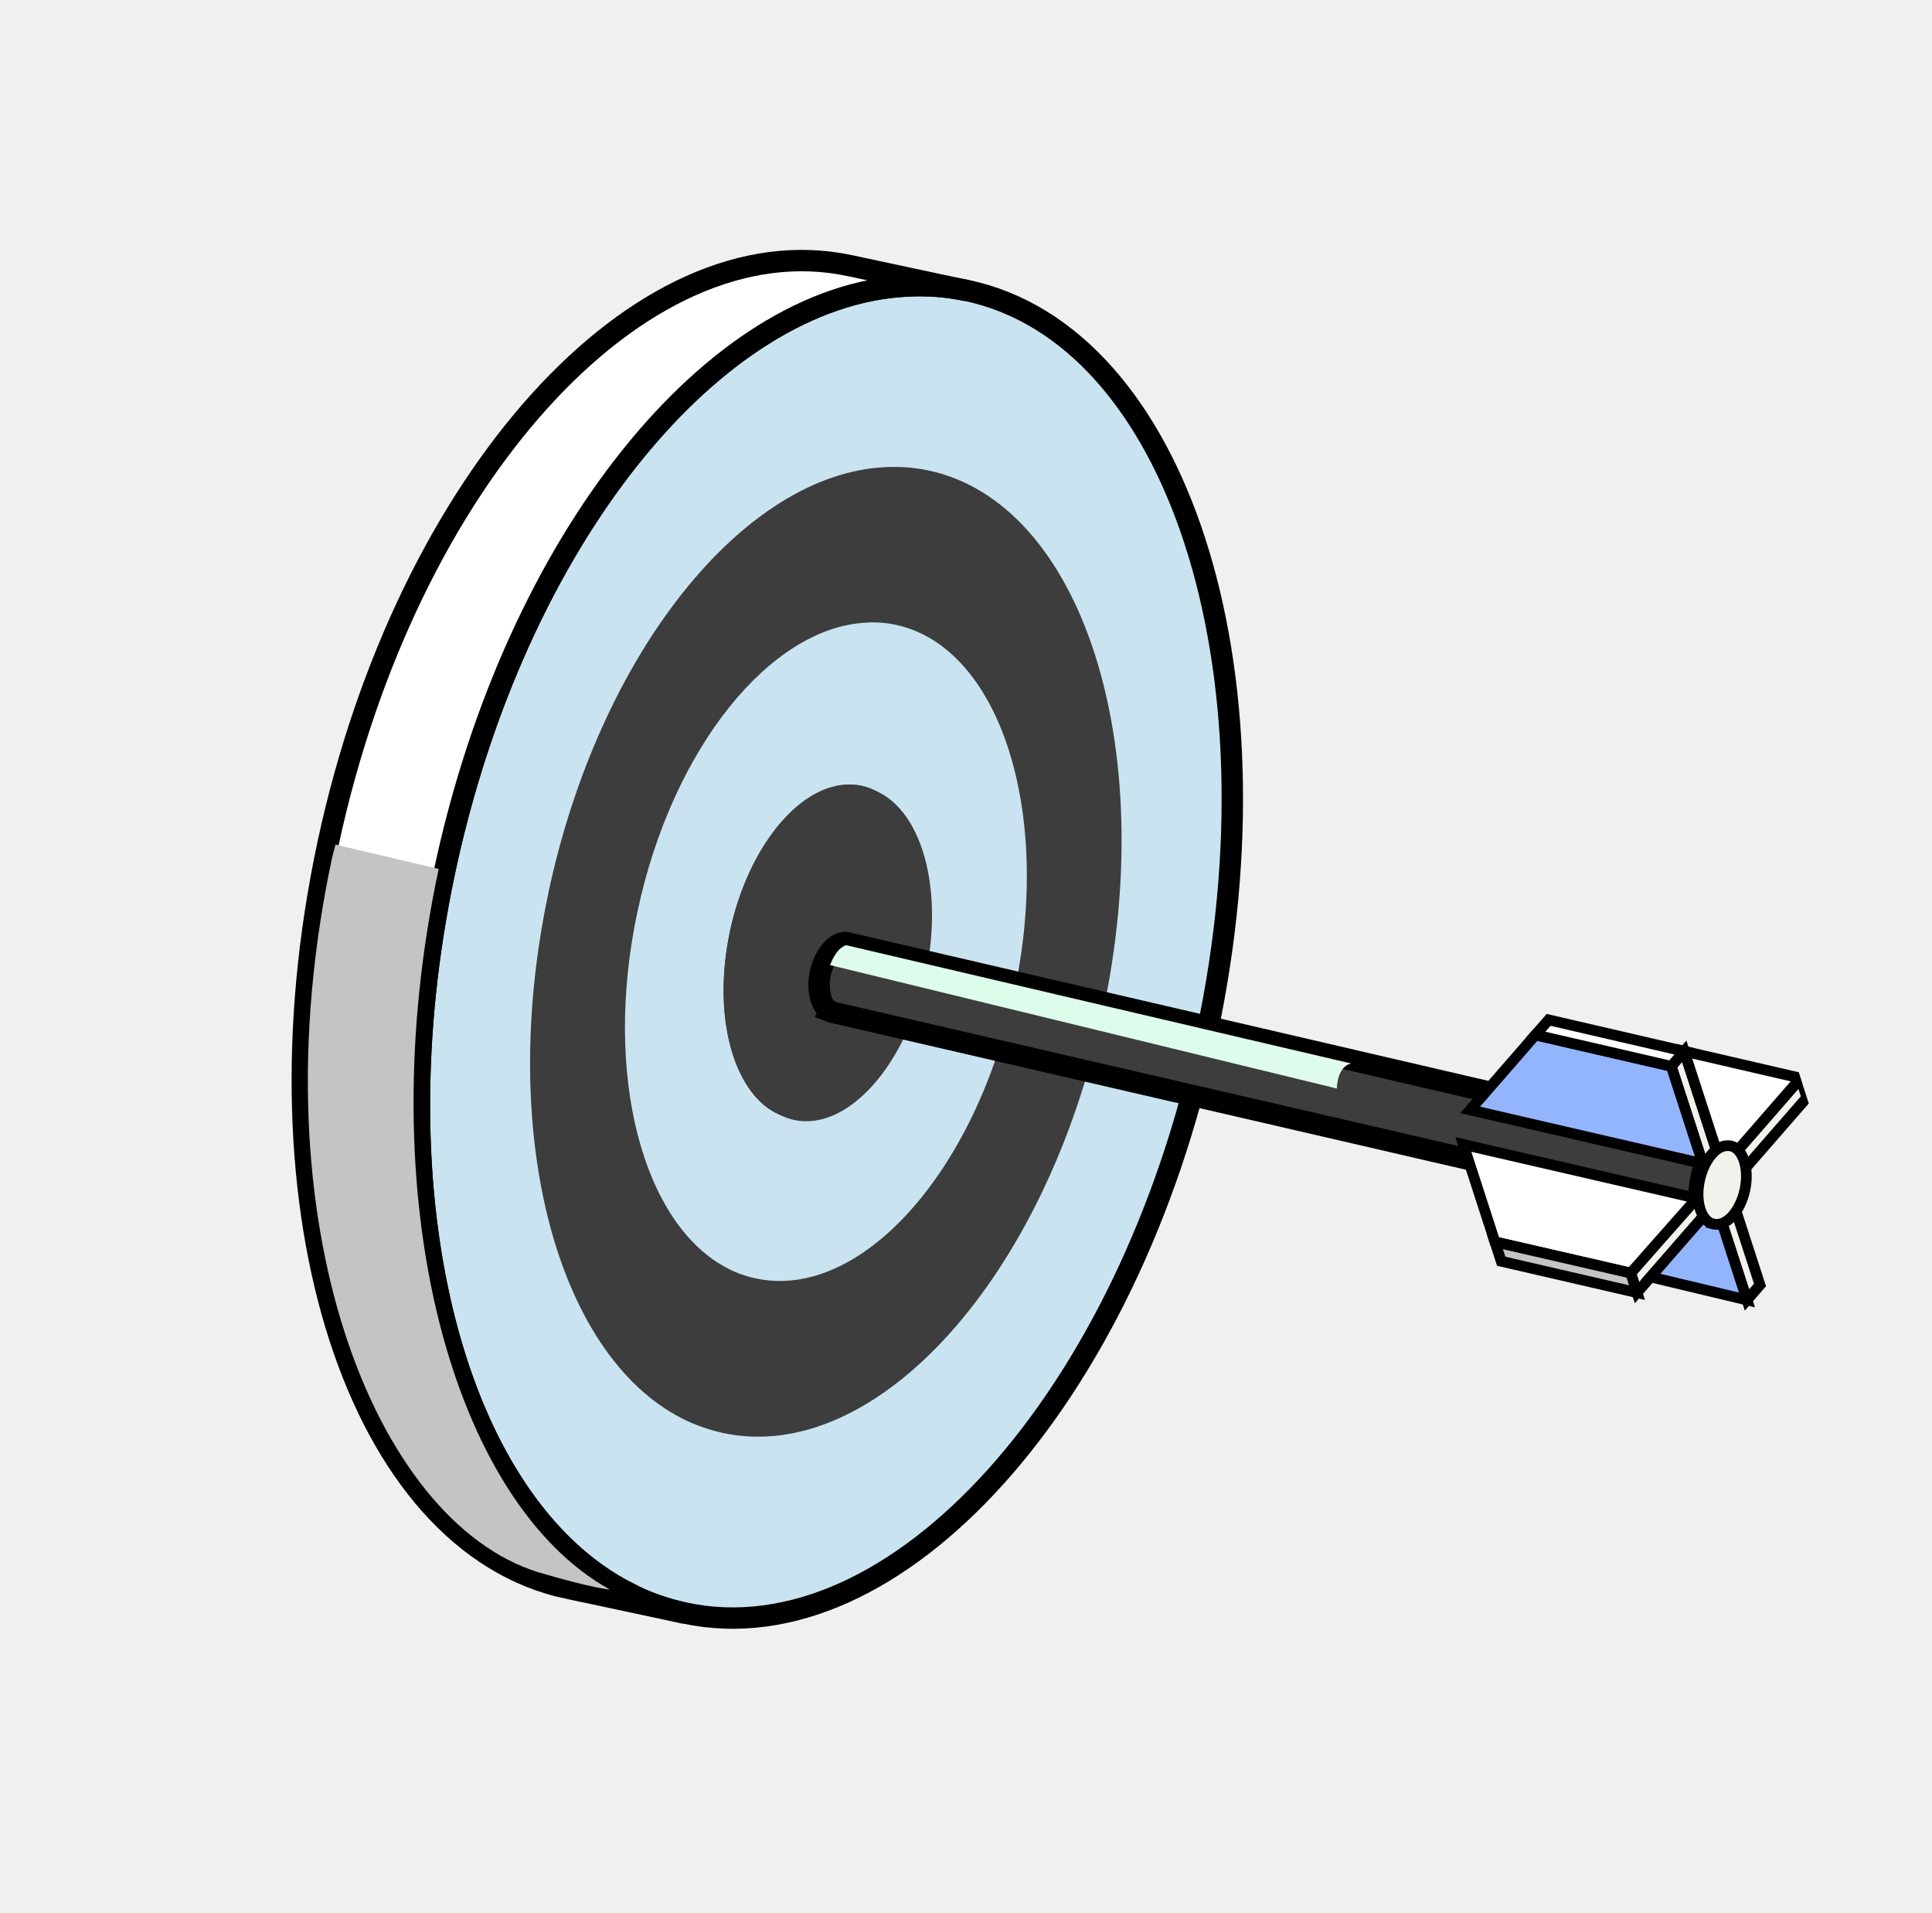
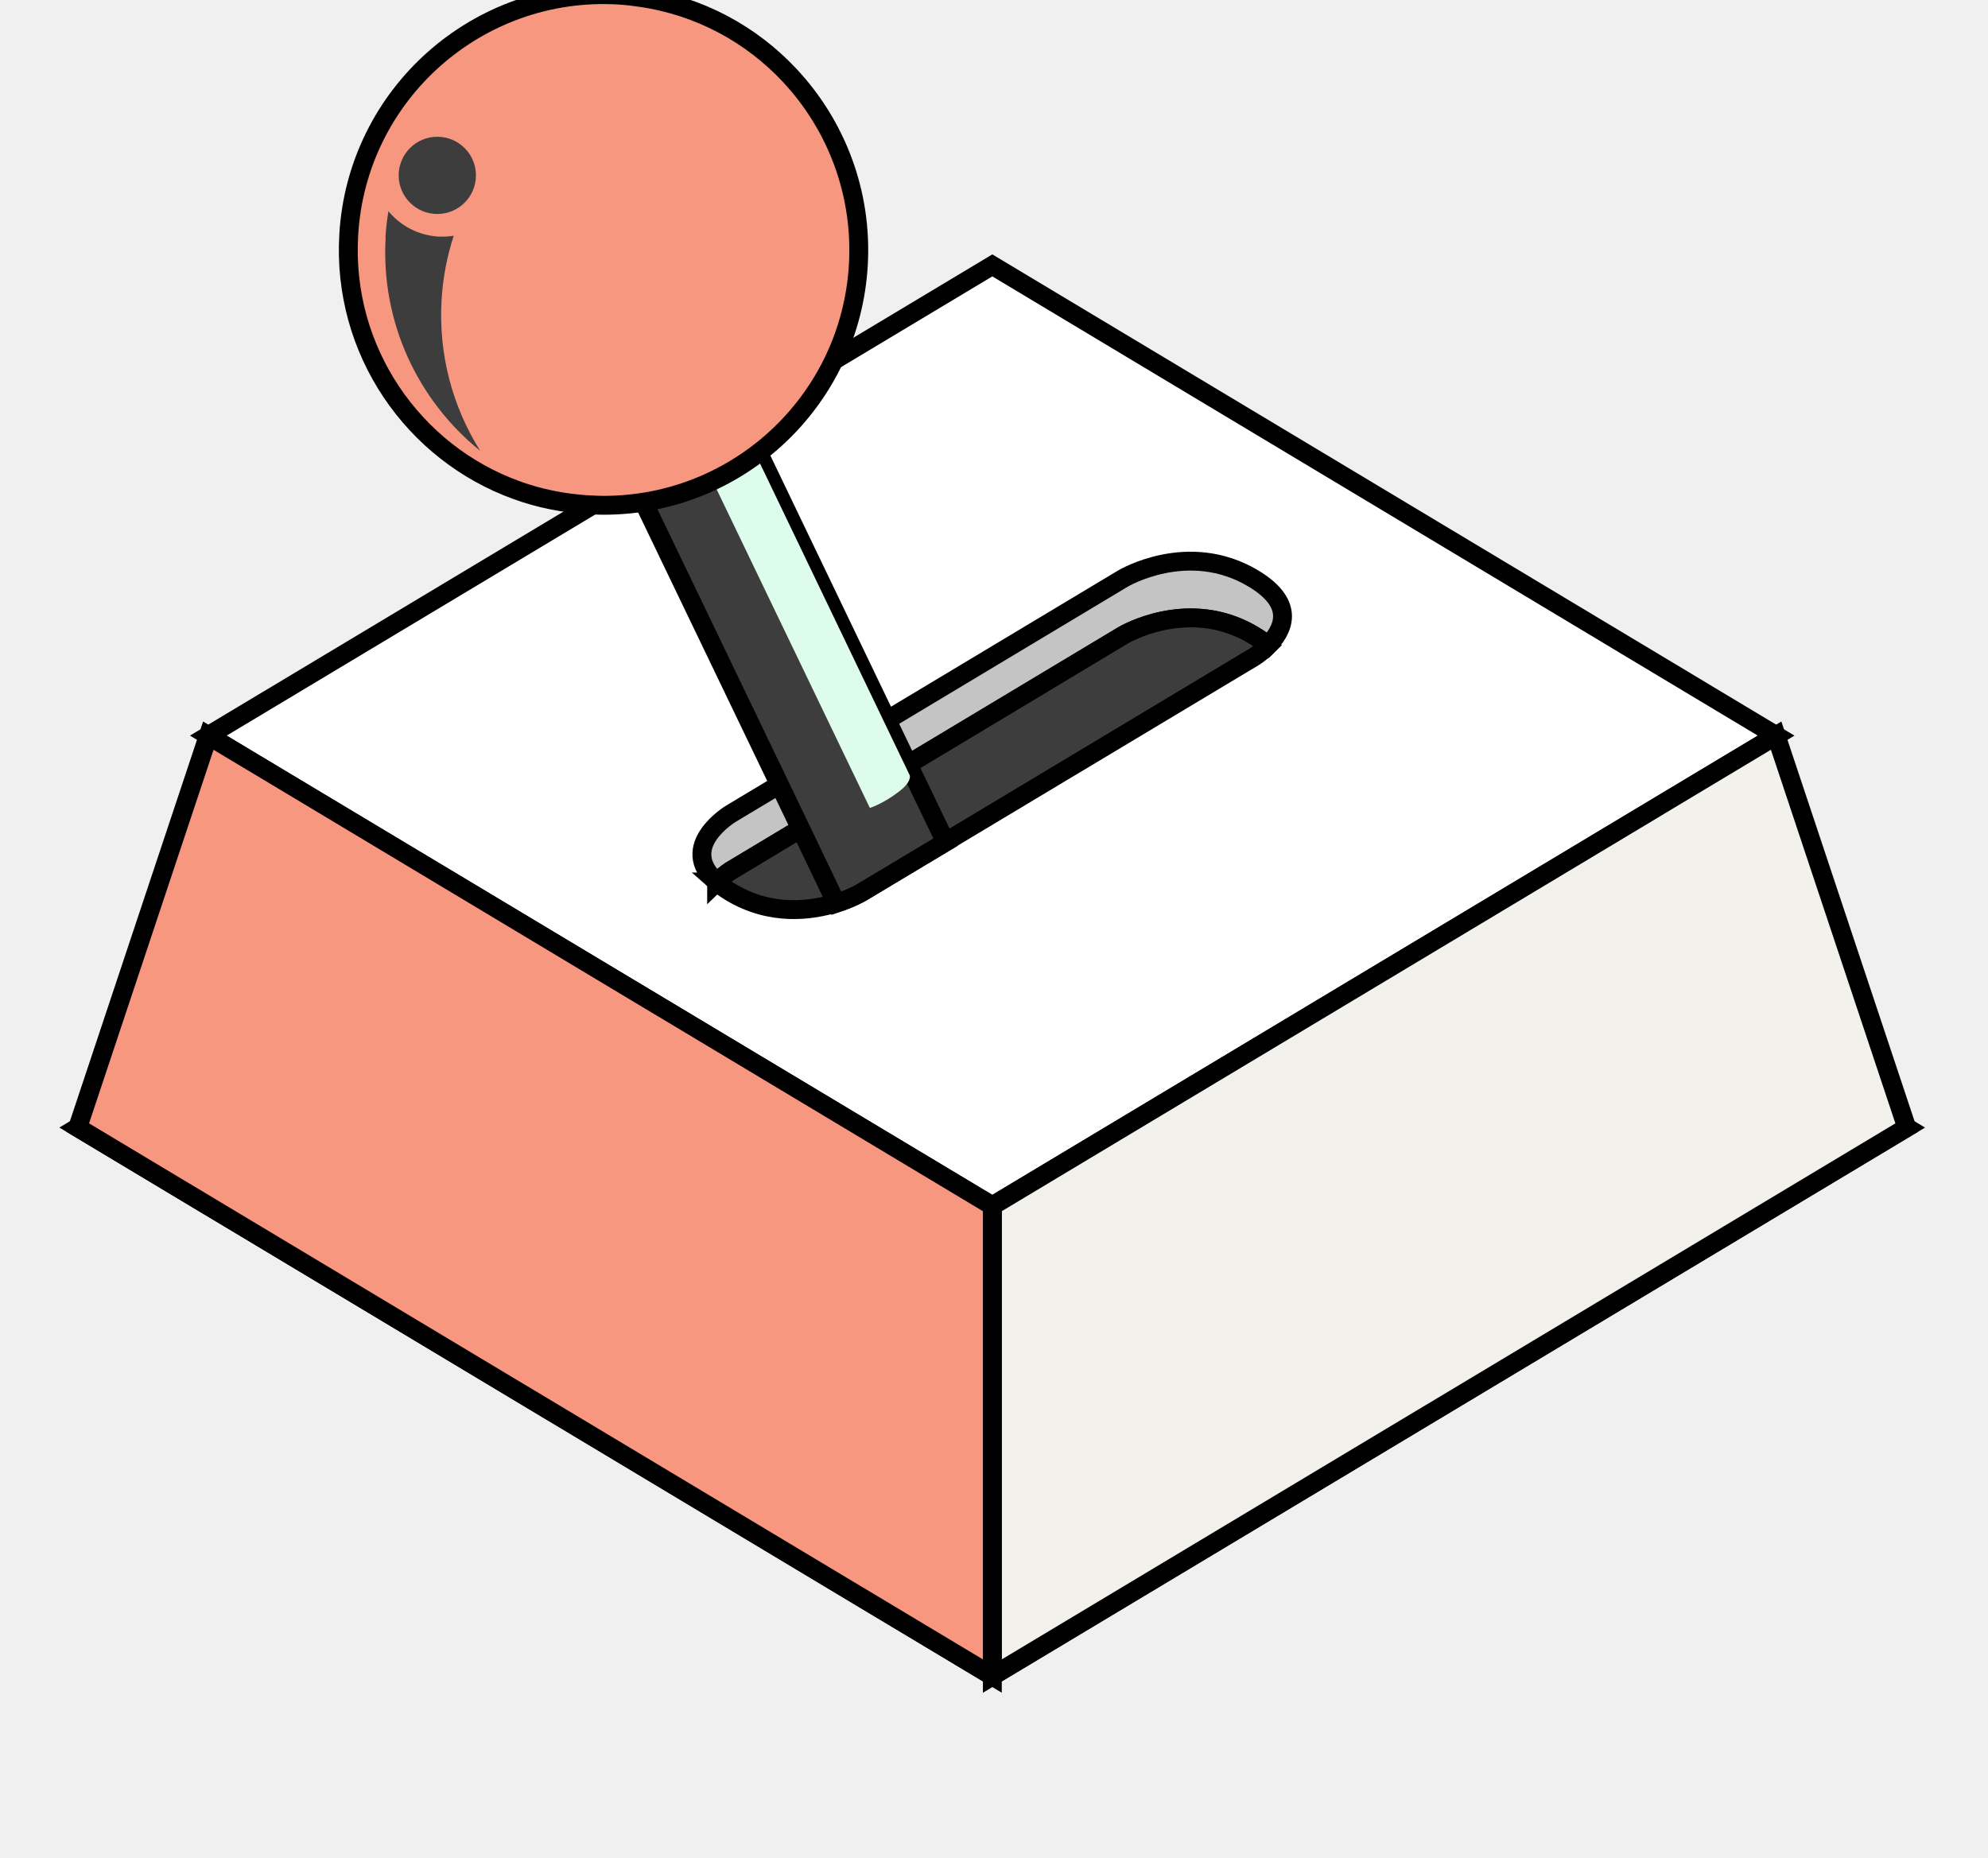
- <svg xmlns="http://www.w3.org/2000/svg" width="97" height="96" viewBox="0 0 97 96" fill="none">
-   <g clip-path="url(#clip0_908_8751)">
-     <path d="M31.509 79.949C32.42 80.419 33.374 80.76 34.387 80.974C44.953 83.222 56.693 70.183 60.598 51.859C64.508 33.526 59.112 16.832 48.547 14.584C47.55 14.373 46.542 14.297 45.538 14.352C35.835 14.835 25.875 27.087 22.333 43.691C18.796 60.285 22.868 75.521 31.515 79.946L31.509 79.949Z" fill="#C9E4F0" stroke="black" stroke-width="1.074" stroke-miterlimit="10" />
-     <path d="M28.502 79.723L34.389 80.981C33.376 80.767 32.419 80.419 31.51 79.956C22.87 75.528 18.791 60.295 22.328 43.7C25.877 27.094 35.834 14.835 45.54 14.359C46.551 14.302 47.559 14.378 48.549 14.591L42.662 13.334C32.119 11.086 20.41 24.052 16.477 42.315C16.47 42.364 16.458 42.399 16.45 42.448C12.543 60.788 17.936 77.475 28.504 79.73L28.502 79.723Z" fill="white" stroke="black" stroke-width="1.074" stroke-miterlimit="10" />
-     <path d="M38.965 55.869C39.19 55.989 39.434 56.073 39.685 56.131C42.344 56.693 45.293 53.423 46.281 48.807C47.267 44.208 45.905 40.005 43.246 39.443C42.997 39.392 42.737 39.376 42.485 39.388C40.046 39.505 37.539 42.586 36.647 46.76C35.763 50.932 36.786 54.756 38.958 55.871L38.965 55.869Z" fill="#3D3D3D" />
-     <path d="M38.965 55.869C39.19 55.989 39.434 56.073 39.685 56.131C42.344 56.693 45.293 53.423 46.281 48.807C47.267 44.208 45.905 40.005 43.246 39.443C42.997 39.392 42.737 39.376 42.485 39.388C40.046 39.505 37.539 42.586 36.647 46.76C35.763 50.932 36.786 54.756 38.958 55.871L38.965 55.869Z" fill="#3D3D3D" />
-     <path d="M36.847 46.85C35.963 51.022 36.986 54.847 39.158 55.961C39.383 56.082 39.627 56.165 39.877 56.223C42.536 56.785 45.486 53.516 46.474 48.9C47.459 44.3 46.097 40.098 43.438 39.536C43.19 39.485 42.929 39.469 42.678 39.481C40.239 39.598 37.731 42.678 36.84 46.852L36.847 46.85Z" fill="#3D3D3D" />
-     <path d="M27.537 44.798C30.117 32.724 37.364 23.804 44.424 23.451C45.163 23.413 45.891 23.463 46.614 23.616C54.302 25.249 58.232 37.395 55.385 50.748C52.541 64.084 43.992 73.573 36.311 71.937C35.576 71.773 34.877 71.527 34.219 71.191C27.934 67.966 24.967 56.877 27.539 44.805L27.537 44.798ZM36.542 63.674C36.99 63.908 37.461 64.073 37.968 64.179C43.188 65.289 48.994 58.848 50.925 49.786C52.858 40.731 50.191 32.479 44.969 31.362C44.471 31.26 43.978 31.219 43.479 31.257C38.681 31.496 33.755 37.551 32.009 45.748C30.255 53.948 32.272 61.483 36.542 63.674V63.674Z" fill="#3D3D3D" />
-     <path d="M27.002 78.917C29.81 79.748 30.613 79.79 30.613 79.79C22.726 75.419 18.485 60.209 22.024 43.621L16.844 42.398C16.837 42.446 16.671 43.034 16.669 43.074C12.761 61.414 18.856 76.372 27.002 78.917Z" fill="#C4C4C4" />
-     <path d="M85.888 61.019L86.041 61.062C86.606 61.181 87.214 60.504 87.43 59.544C87.626 58.574 87.345 57.706 86.794 57.583C86.729 57.573 86.682 57.572 86.629 57.574C86.123 57.591 85.606 58.239 85.41 59.115C85.228 59.986 85.438 60.777 85.89 61.026L85.888 61.019Z" fill="white" stroke="black" stroke-width="0.537" stroke-miterlimit="10" />
-     <path d="M41.663 50.773C41.663 50.773 41.717 50.794 41.742 50.801L85.834 60.997C85.649 60.926 85.091 60.565 85.408 59.108C85.788 57.367 86.626 57.567 86.626 57.567L74.626 54.786L42.486 47.318C42.486 47.318 42.437 47.31 42.407 47.312C41.906 47.343 41.391 47.974 41.188 48.853C41.006 49.724 41.228 50.527 41.673 50.754L41.663 50.773Z" fill="#3D3D3D" stroke="black" stroke-width="1.074" stroke-miterlimit="10" />
-     <path d="M90.401 54.122L86.464 58.641L84.561 52.772L83.908 53.526L85.808 59.388L81.871 63.907L82.189 64.888L86.126 60.368L87.71 65.257L88.364 64.504L86.779 59.615L90.717 55.096L90.401 54.122Z" fill="#F3F1EB" stroke="black" stroke-width="0.537" stroke-miterlimit="10" />
-     <path d="M85.493 58.415L73.813 55.715L77.09 51.952L83.908 53.526L85.493 58.415Z" fill="#93B5FE" stroke="black" stroke-width="0.537" stroke-miterlimit="10" />
-     <path d="M81.871 63.907L75.055 62.34L73.47 57.451L85.189 60.154L81.871 63.907Z" fill="white" stroke="black" stroke-width="0.537" stroke-miterlimit="10" />
-     <path d="M90.401 54.122L84.561 52.772L86.464 58.641L90.401 54.122Z" fill="white" stroke="black" stroke-width="0.537" stroke-miterlimit="10" />
-     <path d="M87.71 65.257L82.87 64.102L86.126 60.368L87.71 65.257Z" fill="#93B5FE" stroke="black" stroke-width="0.537" stroke-miterlimit="10" />
-     <path d="M84.561 52.773L77.75 51.196L77.09 51.951L83.908 53.526L84.561 52.773Z" fill="white" stroke="black" stroke-width="0.537" stroke-miterlimit="10" />
-     <path d="M82.189 64.888L75.371 63.313L75.055 62.34L81.871 63.907L82.189 64.888Z" fill="#C4C4C4" stroke="black" stroke-width="0.537" stroke-miterlimit="10" />
-     <path d="M85.873 61.403L86.043 61.448C86.682 61.581 87.363 60.819 87.607 59.734C87.833 58.639 87.515 57.658 86.89 57.52C86.818 57.513 86.769 57.505 86.701 57.512C86.126 57.528 85.55 58.257 85.33 59.249C85.121 60.23 85.356 61.121 85.871 61.395L85.873 61.403Z" fill="#F3F1EB" stroke="black" stroke-width="0.537" stroke-miterlimit="10" />
-     <path d="M41.676 48.447L67.119 54.642C67.119 54.642 67.116 53.536 67.849 53.384C68.532 53.557 42.489 47.448 42.489 47.448C42.489 47.448 42.03 47.512 41.676 48.447V48.447Z" fill="#DEFCEB" />
+ <svg xmlns="http://www.w3.org/2000/svg" width="61" height="57" viewBox="0 0 61 57" fill="none">
+   <g clip-path="url(#clip0_908_8734)">
+     <path d="M58.506 34.605L30.449 17.764L2.385 34.605L30.449 51.439L58.506 34.605Z" stroke="black" stroke-width="0.579" stroke-miterlimit="10" />
+     <path d="M54.499 22.576L30.449 8.145L6.392 22.576L30.449 37.008L54.499 22.576Z" fill="white" stroke="black" stroke-width="0.579" stroke-miterlimit="10" />
+     <path d="M58.506 34.605L54.499 22.577L30.449 37.008V51.439L58.506 34.605Z" fill="#F3F1EB" stroke="black" stroke-width="0.579" stroke-miterlimit="10" />
+     <path d="M6.392 22.577L2.385 34.605L30.449 51.439V37.008L6.392 22.577Z" fill="#F79780" stroke="black" stroke-width="0.579" stroke-miterlimit="10" />
+     <path d="M21.989 27.068C22.212 26.852 22.428 26.715 22.428 26.715L34.456 19.499C34.456 19.499 36.46 18.294 38.463 19.499C38.64 19.604 38.784 19.709 38.902 19.813C39.347 19.368 39.806 18.563 38.463 17.757C36.46 16.553 34.456 17.757 34.456 17.757L22.428 24.973C22.428 24.973 20.758 25.975 21.989 27.062V27.068Z" fill="#C4C4C4" stroke="black" stroke-width="0.579" stroke-miterlimit="10" />
+     <path d="M21.989 27.068C22.107 27.173 22.251 27.278 22.428 27.383C23.659 28.122 24.896 27.952 25.663 27.71C26.141 27.559 26.442 27.383 26.442 27.383L29.015 25.837L38.47 20.167C38.47 20.167 38.686 20.036 38.909 19.813C38.791 19.709 38.647 19.604 38.47 19.499C36.466 18.294 34.463 19.499 34.463 19.499L27.876 23.454L24.576 25.431L22.441 26.715C22.441 26.715 22.218 26.846 22.002 27.068H21.989Z" fill="#3D3D3D" stroke="black" stroke-width="0.579" stroke-miterlimit="10" />
+     <path d="M18.198 12.185L24.569 25.438L25.662 27.723C26.14 27.566 26.435 27.389 26.435 27.389L29.015 25.844L27.869 23.461L22.854 13.017L21.603 10.411L18.198 12.185Z" fill="#3D3D3D" stroke="black" stroke-width="0.579" stroke-miterlimit="10" />
+     <path d="M21.865 14.759L26.691 24.796C26.691 24.796 27.064 24.685 27.561 24.312C27.994 23.991 27.915 23.795 27.915 23.795L23.194 13.96L22.199 13.835L21.865 14.752V14.759Z" fill="#DEFCEB" />
+     <path d="M10.701 7.209C10.491 10.758 12.678 13.901 15.861 15.047C16.548 15.296 17.288 15.446 18.054 15.492C18.277 15.505 18.506 15.512 18.722 15.505C22.749 15.407 26.095 12.238 26.337 8.139C26.468 5.906 25.649 3.83 24.235 2.318C23.056 1.054 21.465 0.183 19.652 -0.079C19.436 -0.111 19.206 -0.138 18.984 -0.151C14.669 -0.406 10.956 2.881 10.701 7.202V7.209Z" fill="#F79780" stroke="black" stroke-width="0.579" stroke-miterlimit="10" />
+     <path d="M11.834 7.274C11.677 9.9 12.835 12.303 14.734 13.835C13.896 12.5 13.451 10.902 13.549 9.213C13.588 8.525 13.72 7.857 13.922 7.235C13.772 7.261 13.615 7.268 13.451 7.261C12.829 7.222 12.286 6.927 11.919 6.482C11.873 6.744 11.847 7.006 11.827 7.281L11.834 7.274Z" fill="#3D3D3D" />
+     <path d="M13.418 6.567C12.764 6.567 12.233 6.037 12.233 5.382C12.233 4.728 12.764 4.197 13.418 4.197C14.073 4.197 14.604 4.728 14.604 5.382C14.604 6.037 14.073 6.567 13.418 6.567Z" fill="#3D3D3D" />
  </g>
  <defs>
-     <clipPath id="clip0_908_8751">
-       <rect width="76.142" height="74.657" fill="white" transform="matrix(-0.951275 0.308345 0.308345 0.951275 73.0881 0.709961)" />
+     <clipPath id="clip0_908_8734">
+       <rect width="61" height="56.256" fill="white" transform="matrix(-1 0 0 1 61 0)" />
    </clipPath>
  </defs>
</svg>
